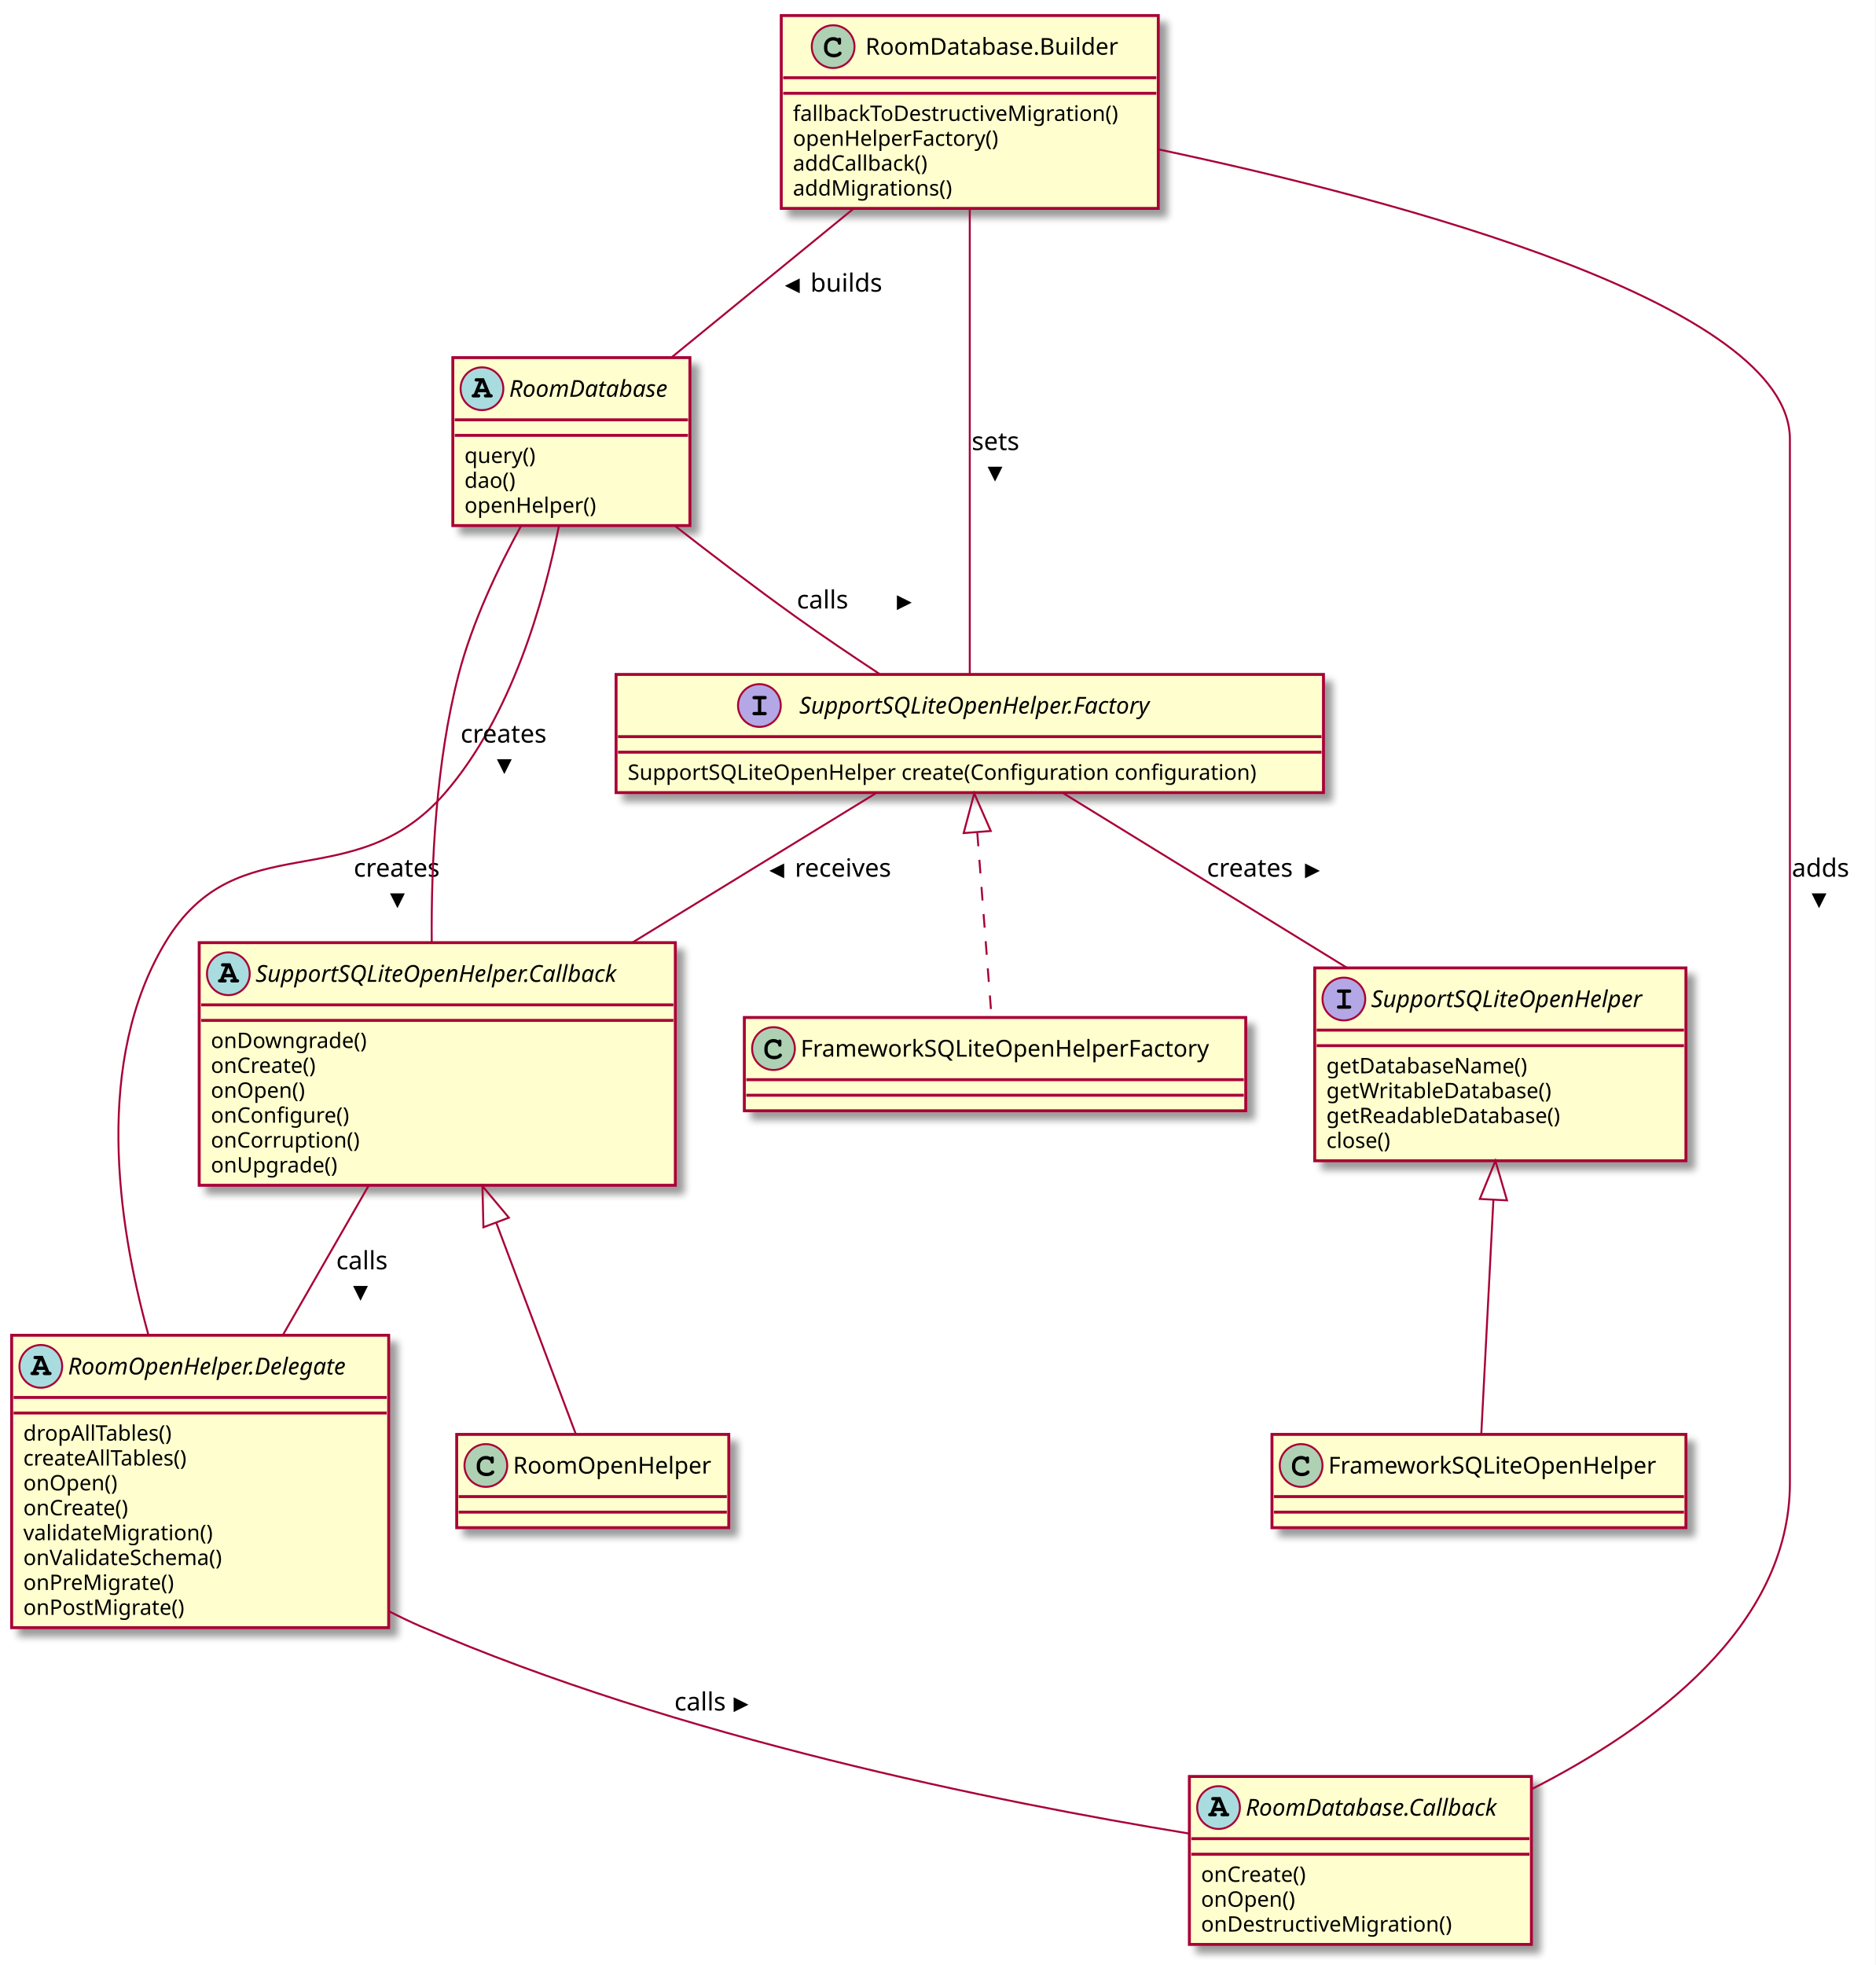
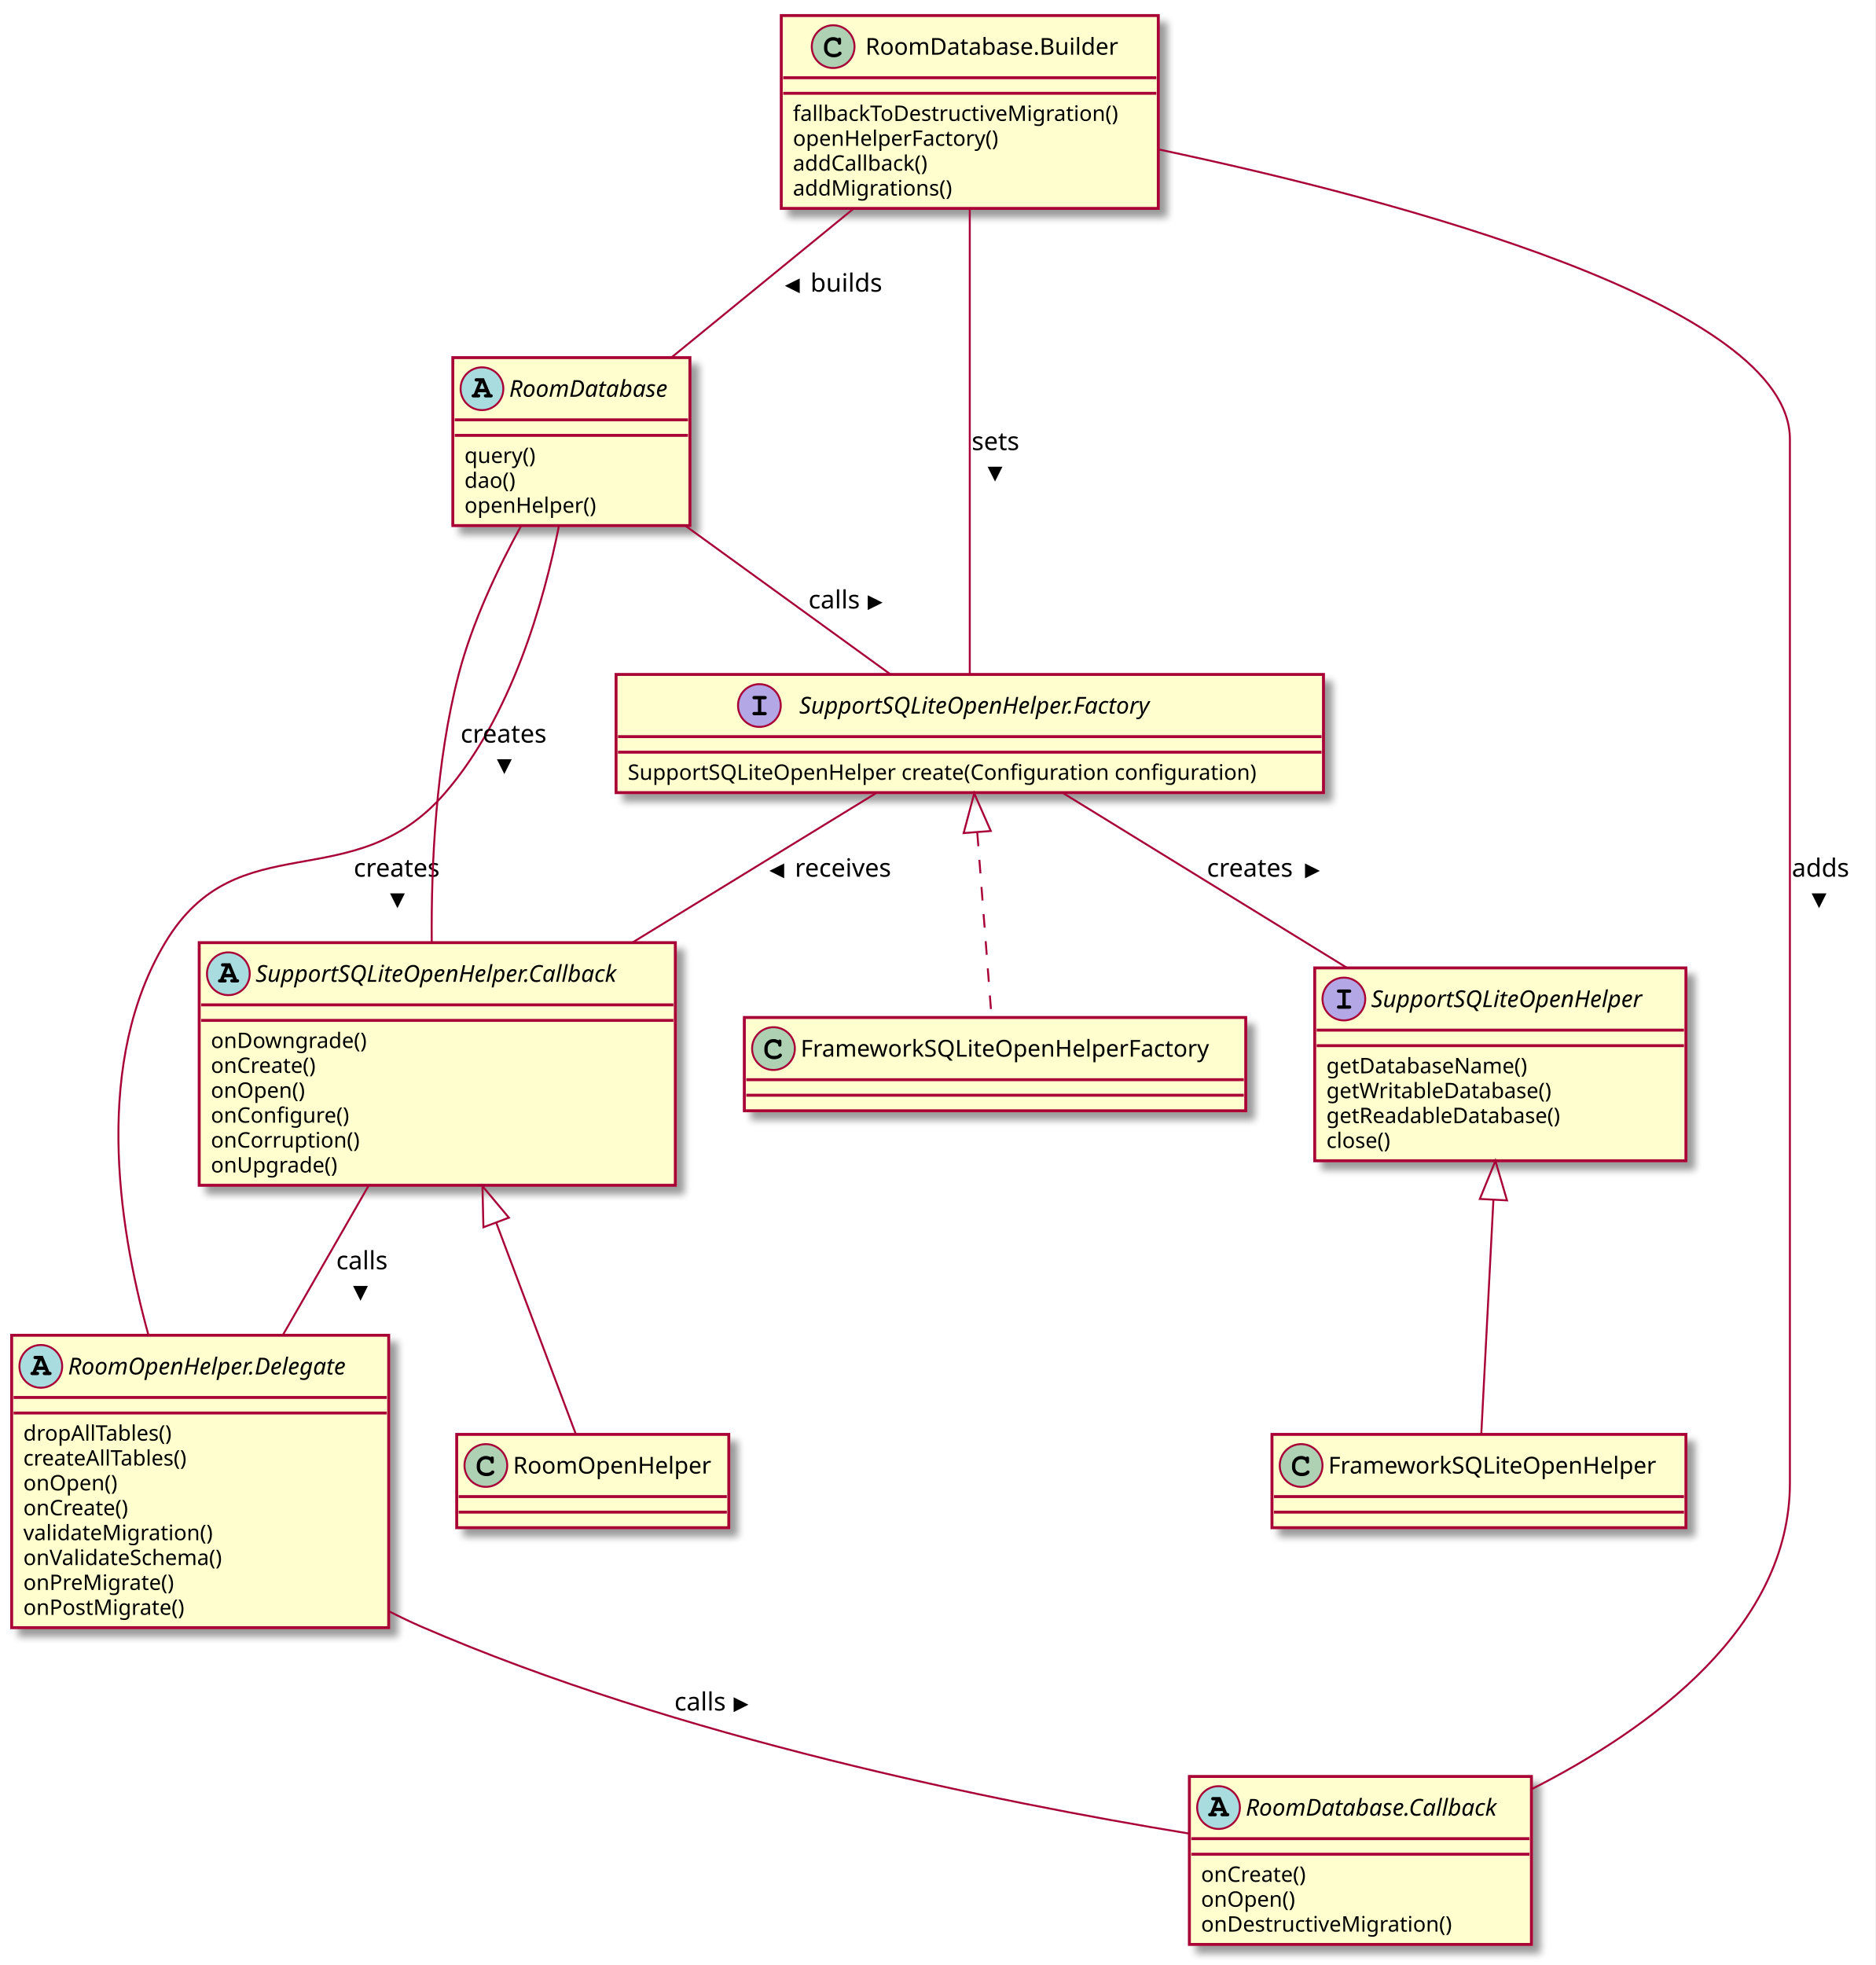
<svg xmlns="http://www.w3.org/2000/svg" contentScriptType="application/ecmascript" contentStyleType="text/css" height="1011px" preserveAspectRatio="none" style="width:965px;height:1011px;" version="1.1" viewBox="0 0 965 1011" width="965px" zoomAndPan="magnify">
  <defs>
-     <filter height="300%" id="fpfawqdpicb02" width="300%" x="-1" y="-1">
+     <filter height="300%" id="f1s4rd9uqwi448" width="300%" x="-1" y="-1">
      <feGaussianBlur result="blurOut" stdDeviation="2.0" />
      <feColorMatrix in="blurOut" result="blurOut2" type="matrix" values="0 0 0 0 0 0 0 0 0 0 0 0 0 0 0 0 0 0 .4 0" />
      <feOffset dx="4.0" dy="4.0" in="blurOut2" result="blurOut3" />
      <feBlend in="SourceGraphic" in2="blurOut3" mode="normal" />
    </filter>
  </defs>
  <g>
    <rect width="100%" height="100%" fill="white" />
-     <rect fill="#FEFECE" filter="url(#fpfawqdpicb02)" height="99.219" id="SupportSQLiteOpenHelper" style="stroke: #A80036; stroke-width: 1.5;" width="191" x="676.5" y="498" />
+     <rect fill="#FEFECE" filter="url(#f1s4rd9uqwi448)" height="99.219" id="SupportSQLiteOpenHelper" style="stroke: #A80036; stroke-width: 1.5;" width="191" x="676.5" y="498" />
    <ellipse cx="691.5" cy="514" fill="#B4A7E5" rx="11" ry="11" style="stroke: #A80036; stroke-width: 1.0;" />
    <path d="M692.453,510.781 L694.172,510.781 C694.562,510.781 694.75,510.75 694.875,510.672 C695.141,510.516 695.281,510.234 695.281,509.938 C695.281,509.672 695.172,509.406 694.938,509.234 C694.766,509.125 694.625,509.094 694.172,509.094 L689.031,509.094 C688.594,509.094 688.469,509.109 688.312,509.203 C688.062,509.359 687.906,509.656 687.906,509.938 C687.906,510.219 688.047,510.469 688.266,510.641 C688.422,510.75 688.609,510.781 689.031,510.781 L690.75,510.781 L690.75,517.297 L689.031,517.297 C688.594,517.297 688.469,517.312 688.312,517.422 C688.062,517.578 687.906,517.859 687.906,518.156 C687.906,518.406 688.047,518.672 688.266,518.828 C688.422,518.953 688.625,519 689.031,519 L694.172,519 C694.922,519 695.281,518.719 695.281,518.156 C695.281,517.875 695.172,517.625 694.938,517.453 C694.766,517.328 694.625,517.297 694.172,517.297 L692.453,517.297 L692.453,510.781 Z " />
    <text fill="#000000" font-family="sans-serif" font-size="12" font-style="italic" lengthAdjust="spacingAndGlyphs" textLength="159" x="705.5" y="518.154">SupportSQLiteOpenHelper</text>
    <line style="stroke: #A80036; stroke-width: 1.5;" x1="677.5" x2="866.5" y1="530" y2="530" />
    <line style="stroke: #A80036; stroke-width: 1.5;" x1="677.5" x2="866.5" y1="538" y2="538" />
    <text fill="#000000" font-family="sans-serif" font-size="11" lengthAdjust="spacingAndGlyphs" textLength="116" x="682.5" y="552.21">getDatabaseName()</text>
    <text fill="#000000" font-family="sans-serif" font-size="11" lengthAdjust="spacingAndGlyphs" textLength="129" x="682.5" y="565.015">getWritableDatabase()</text>
    <text fill="#000000" font-family="sans-serif" font-size="11" lengthAdjust="spacingAndGlyphs" textLength="136" x="682.5" y="577.82">getReadableDatabase()</text>
    <text fill="#000000" font-family="sans-serif" font-size="11" lengthAdjust="spacingAndGlyphs" textLength="38" x="682.5" y="590.625">close()</text>
-     <rect fill="#FEFECE" filter="url(#fpfawqdpicb02)" height="124.828" id="SupportSQLiteOpenHelper.Callback" style="stroke: #A80036; stroke-width: 1.5;" width="245" x="102.5" y="485" />
+     <rect fill="#FEFECE" filter="url(#f1s4rd9uqwi448)" height="124.828" id="SupportSQLiteOpenHelper.Callback" style="stroke: #A80036; stroke-width: 1.5;" width="245" x="102.5" y="485" />
    <ellipse cx="117.5" cy="501" fill="#A9DCDF" rx="11" ry="11" style="stroke: #A80036; stroke-width: 1.0;" />
    <path d="M119.578,502.812 L119.969,503.797 L119.578,503.797 C119.125,503.797 119.016,503.812 118.859,503.922 C118.609,504.078 118.453,504.359 118.453,504.656 C118.453,504.922 118.594,505.172 118.812,505.328 C118.953,505.453 119.156,505.5 119.578,505.5 L121.938,505.5 C122.297,505.5 122.516,505.469 122.656,505.375 C122.906,505.234 123.062,504.938 123.062,504.656 C123.062,504.375 122.922,504.125 122.703,503.969 C122.531,503.828 122.375,503.797 121.906,503.797 L118.516,495.594 L114.844,495.594 C114.391,495.594 114.266,495.609 114.109,495.703 C113.859,495.875 113.703,496.156 113.703,496.438 C113.703,496.719 113.844,496.969 114.062,497.141 C114.234,497.25 114.406,497.281 114.844,497.281 L115.922,497.281 L113.281,503.797 C112.859,503.797 112.703,503.812 112.547,503.922 C112.297,504.078 112.141,504.359 112.141,504.656 C112.141,505.219 112.516,505.5 113.266,505.5 L115.531,505.5 C115.891,505.5 116.109,505.469 116.234,505.375 C116.5,505.234 116.641,504.938 116.641,504.656 C116.641,504.375 116.516,504.125 116.297,503.953 C116.125,503.828 115.984,503.797 115.531,503.797 L115.141,503.797 L115.531,502.812 L119.578,502.812 Z M118.875,501.109 L116.203,501.109 L117.547,497.844 L118.875,501.109 Z " />
    <text fill="#000000" font-family="sans-serif" font-size="12" font-style="italic" lengthAdjust="spacingAndGlyphs" textLength="213" x="131.5" y="505.154">SupportSQLiteOpenHelper.Callback</text>
    <line style="stroke: #A80036; stroke-width: 1.5;" x1="103.5" x2="346.5" y1="517" y2="517" />
    <line style="stroke: #A80036; stroke-width: 1.5;" x1="103.5" x2="346.5" y1="525" y2="525" />
    <text fill="#000000" font-family="sans-serif" font-size="11" lengthAdjust="spacingAndGlyphs" textLength="87" x="108.5" y="539.21">onDowngrade()</text>
    <text fill="#000000" font-family="sans-serif" font-size="11" lengthAdjust="spacingAndGlyphs" textLength="61" x="108.5" y="552.015">onCreate()</text>
    <text fill="#000000" font-family="sans-serif" font-size="11" lengthAdjust="spacingAndGlyphs" textLength="53" x="108.5" y="564.82">onOpen()</text>
    <text fill="#000000" font-family="sans-serif" font-size="11" lengthAdjust="spacingAndGlyphs" textLength="77" x="108.5" y="577.625">onConfigure()</text>
    <text fill="#000000" font-family="sans-serif" font-size="11" lengthAdjust="spacingAndGlyphs" textLength="80" x="108.5" y="590.429">onCorruption()</text>
    <text fill="#000000" font-family="sans-serif" font-size="11" lengthAdjust="spacingAndGlyphs" textLength="70" x="108.5" y="603.234">onUpgrade()</text>
-     <rect fill="#FEFECE" filter="url(#fpfawqdpicb02)" height="48" id="RoomOpenHelper" style="stroke: #A80036; stroke-width: 1.5;" width="140" x="235" y="738" />
+     <rect fill="#FEFECE" filter="url(#f1s4rd9uqwi448)" height="48" id="RoomOpenHelper" style="stroke: #A80036; stroke-width: 1.5;" width="140" x="235" y="738" />
    <ellipse cx="250" cy="754" fill="#ADD1B2" rx="11" ry="11" style="stroke: #A80036; stroke-width: 1.0;" />
    <path d="M252.344,749.672 C251.406,749.234 250.812,749.094 249.938,749.094 C247.312,749.094 245.312,751.172 245.312,753.891 L245.312,755.016 C245.312,757.594 247.422,759.484 250.312,759.484 C251.531,759.484 252.688,759.188 253.438,758.641 C254.016,758.234 254.344,757.781 254.344,757.391 C254.344,756.938 253.953,756.547 253.484,756.547 C253.266,756.547 253.062,756.625 252.875,756.812 C252.422,757.297 252.422,757.297 252.234,757.391 C251.812,757.656 251.125,757.781 250.359,757.781 C248.312,757.781 247.016,756.688 247.016,754.984 L247.016,753.891 C247.016,752.109 248.266,750.797 250,750.797 C250.578,750.797 251.188,750.953 251.656,751.203 C252.141,751.484 252.312,751.703 252.406,752.109 C252.469,752.516 252.5,752.641 252.641,752.766 C252.781,752.906 253.016,753.016 253.234,753.016 C253.5,753.016 253.766,752.875 253.938,752.656 C254.047,752.5 254.078,752.312 254.078,751.891 L254.078,750.469 C254.078,750.031 254.062,749.906 253.969,749.75 C253.812,749.484 253.531,749.344 253.234,749.344 C252.938,749.344 252.734,749.438 252.516,749.75 L252.344,749.672 Z " />
    <text fill="#000000" font-family="sans-serif" font-size="12" lengthAdjust="spacingAndGlyphs" textLength="108" x="264" y="758.154">RoomOpenHelper</text>
    <line style="stroke: #A80036; stroke-width: 1.5;" x1="236" x2="374" y1="770" y2="770" />
    <line style="stroke: #A80036; stroke-width: 1.5;" x1="236" x2="374" y1="778" y2="778" />
-     <rect fill="#FEFECE" filter="url(#fpfawqdpicb02)" height="150.438" id="RoomOpenHelper.Delegate" style="stroke: #A80036; stroke-width: 1.5;" width="194" x="6" y="687" />
+     <rect fill="#FEFECE" filter="url(#f1s4rd9uqwi448)" height="150.438" id="RoomOpenHelper.Delegate" style="stroke: #A80036; stroke-width: 1.5;" width="194" x="6" y="687" />
    <ellipse cx="21" cy="703" fill="#A9DCDF" rx="11" ry="11" style="stroke: #A80036; stroke-width: 1.0;" />
    <path d="M23.078,704.812 L23.469,705.797 L23.078,705.797 C22.625,705.797 22.516,705.812 22.359,705.922 C22.109,706.078 21.953,706.359 21.953,706.656 C21.953,706.922 22.094,707.172 22.312,707.328 C22.453,707.453 22.656,707.5 23.078,707.5 L25.438,707.5 C25.797,707.5 26.016,707.469 26.156,707.375 C26.406,707.234 26.562,706.938 26.562,706.656 C26.562,706.375 26.422,706.125 26.203,705.969 C26.031,705.828 25.875,705.797 25.406,705.797 L22.016,697.594 L18.344,697.594 C17.891,697.594 17.766,697.609 17.609,697.703 C17.359,697.875 17.203,698.156 17.203,698.438 C17.203,698.719 17.344,698.969 17.562,699.141 C17.734,699.25 17.906,699.281 18.344,699.281 L19.422,699.281 L16.781,705.797 C16.359,705.797 16.203,705.812 16.047,705.922 C15.797,706.078 15.641,706.359 15.641,706.656 C15.641,707.219 16.016,707.5 16.766,707.5 L19.031,707.5 C19.391,707.5 19.609,707.469 19.734,707.375 C20,707.234 20.141,706.938 20.141,706.656 C20.141,706.375 20.016,706.125 19.797,705.953 C19.625,705.828 19.484,705.797 19.031,705.797 L18.641,705.797 L19.031,704.812 L23.078,704.812 Z M22.375,703.109 L19.703,703.109 L21.047,699.844 L22.375,703.109 Z " />
    <text fill="#000000" font-family="sans-serif" font-size="12" font-style="italic" lengthAdjust="spacingAndGlyphs" textLength="162" x="35" y="707.154">RoomOpenHelper.Delegate</text>
    <line style="stroke: #A80036; stroke-width: 1.5;" x1="7" x2="199" y1="719" y2="719" />
    <line style="stroke: #A80036; stroke-width: 1.5;" x1="7" x2="199" y1="727" y2="727" />
    <text fill="#000000" font-family="sans-serif" font-size="11" lengthAdjust="spacingAndGlyphs" textLength="85" x="12" y="741.21">dropAllTables()</text>
    <text fill="#000000" font-family="sans-serif" font-size="11" lengthAdjust="spacingAndGlyphs" textLength="97" x="12" y="754.015">createAllTables()</text>
    <text fill="#000000" font-family="sans-serif" font-size="11" lengthAdjust="spacingAndGlyphs" textLength="53" x="12" y="766.82">onOpen()</text>
    <text fill="#000000" font-family="sans-serif" font-size="11" lengthAdjust="spacingAndGlyphs" textLength="61" x="12" y="779.625">onCreate()</text>
    <text fill="#000000" font-family="sans-serif" font-size="11" lengthAdjust="spacingAndGlyphs" textLength="105" x="12" y="792.429">validateMigration()</text>
    <text fill="#000000" font-family="sans-serif" font-size="11" lengthAdjust="spacingAndGlyphs" textLength="116" x="12" y="805.234">onValidateSchema()</text>
    <text fill="#000000" font-family="sans-serif" font-size="11" lengthAdjust="spacingAndGlyphs" textLength="82" x="12" y="818.039">onPreMigrate()</text>
    <text fill="#000000" font-family="sans-serif" font-size="11" lengthAdjust="spacingAndGlyphs" textLength="87" x="12" y="830.843">onPostMigrate()</text>
-     <rect fill="#FEFECE" filter="url(#fpfawqdpicb02)" height="86.414" id="RoomDatabase" style="stroke: #A80036; stroke-width: 1.5;" width="122" x="233" y="184" />
+     <rect fill="#FEFECE" filter="url(#f1s4rd9uqwi448)" height="86.414" id="RoomDatabase" style="stroke: #A80036; stroke-width: 1.5;" width="122" x="233" y="184" />
    <ellipse cx="248" cy="200" fill="#A9DCDF" rx="11" ry="11" style="stroke: #A80036; stroke-width: 1.0;" />
    <path d="M250.078,201.812 L250.469,202.797 L250.078,202.797 C249.625,202.797 249.516,202.812 249.359,202.922 C249.109,203.078 248.953,203.359 248.953,203.656 C248.953,203.922 249.094,204.172 249.312,204.328 C249.453,204.453 249.656,204.5 250.078,204.5 L252.438,204.5 C252.797,204.5 253.016,204.469 253.156,204.375 C253.406,204.234 253.562,203.938 253.562,203.656 C253.562,203.375 253.422,203.125 253.203,202.969 C253.031,202.828 252.875,202.797 252.406,202.797 L249.016,194.594 L245.344,194.594 C244.891,194.594 244.766,194.609 244.609,194.703 C244.359,194.875 244.203,195.156 244.203,195.438 C244.203,195.719 244.344,195.969 244.562,196.141 C244.734,196.25 244.906,196.281 245.344,196.281 L246.422,196.281 L243.781,202.797 C243.359,202.797 243.203,202.812 243.047,202.922 C242.797,203.078 242.641,203.359 242.641,203.656 C242.641,204.219 243.016,204.5 243.766,204.5 L246.031,204.5 C246.391,204.5 246.609,204.469 246.734,204.375 C247,204.234 247.141,203.938 247.141,203.656 C247.141,203.375 247.016,203.125 246.797,202.953 C246.625,202.828 246.484,202.797 246.031,202.797 L245.641,202.797 L246.031,201.812 L250.078,201.812 Z M249.375,200.109 L246.703,200.109 L248.047,196.844 L249.375,200.109 Z " />
    <text fill="#000000" font-family="sans-serif" font-size="12" font-style="italic" lengthAdjust="spacingAndGlyphs" textLength="90" x="262" y="204.154">RoomDatabase</text>
    <line style="stroke: #A80036; stroke-width: 1.5;" x1="234" x2="354" y1="216" y2="216" />
    <line style="stroke: #A80036; stroke-width: 1.5;" x1="234" x2="354" y1="224" y2="224" />
    <text fill="#000000" font-family="sans-serif" font-size="11" lengthAdjust="spacingAndGlyphs" textLength="41" x="239" y="238.21">query()</text>
    <text fill="#000000" font-family="sans-serif" font-size="11" lengthAdjust="spacingAndGlyphs" textLength="29" x="239" y="251.015">dao()</text>
    <text fill="#000000" font-family="sans-serif" font-size="11" lengthAdjust="spacingAndGlyphs" textLength="75" x="239" y="263.82">openHelper()</text>
-     <rect fill="#FEFECE" filter="url(#fpfawqdpicb02)" height="86.414" id="RoomDatabase.Callback" style="stroke: #A80036; stroke-width: 1.5;" width="176" x="612" y="914" />
+     <rect fill="#FEFECE" filter="url(#f1s4rd9uqwi448)" height="86.414" id="RoomDatabase.Callback" style="stroke: #A80036; stroke-width: 1.5;" width="176" x="612" y="914" />
    <ellipse cx="627" cy="930" fill="#A9DCDF" rx="11" ry="11" style="stroke: #A80036; stroke-width: 1.0;" />
    <path d="M629.078,931.812 L629.469,932.797 L629.078,932.797 C628.625,932.797 628.516,932.812 628.359,932.922 C628.109,933.078 627.953,933.359 627.953,933.656 C627.953,933.922 628.094,934.172 628.312,934.328 C628.453,934.453 628.656,934.5 629.078,934.5 L631.438,934.5 C631.797,934.5 632.016,934.469 632.156,934.375 C632.406,934.234 632.562,933.938 632.562,933.656 C632.562,933.375 632.422,933.125 632.203,932.969 C632.031,932.828 631.875,932.797 631.406,932.797 L628.016,924.594 L624.344,924.594 C623.891,924.594 623.766,924.609 623.609,924.703 C623.359,924.875 623.203,925.156 623.203,925.438 C623.203,925.719 623.344,925.969 623.562,926.141 C623.734,926.25 623.906,926.281 624.344,926.281 L625.422,926.281 L622.781,932.797 C622.359,932.797 622.203,932.812 622.047,932.922 C621.797,933.078 621.641,933.359 621.641,933.656 C621.641,934.219 622.016,934.5 622.766,934.5 L625.031,934.5 C625.391,934.5 625.609,934.469 625.734,934.375 C626,934.234 626.141,933.938 626.141,933.656 C626.141,933.375 626.016,933.125 625.797,932.953 C625.625,932.828 625.484,932.797 625.031,932.797 L624.641,932.797 L625.031,931.812 L629.078,931.812 Z M628.375,930.109 L625.703,930.109 L627.047,926.844 L628.375,930.109 Z " />
    <text fill="#000000" font-family="sans-serif" font-size="12" font-style="italic" lengthAdjust="spacingAndGlyphs" textLength="144" x="641" y="934.154">RoomDatabase.Callback</text>
    <line style="stroke: #A80036; stroke-width: 1.5;" x1="613" x2="787" y1="946" y2="946" />
    <line style="stroke: #A80036; stroke-width: 1.5;" x1="613" x2="787" y1="954" y2="954" />
    <text fill="#000000" font-family="sans-serif" font-size="11" lengthAdjust="spacingAndGlyphs" textLength="61" x="618" y="968.21">onCreate()</text>
    <text fill="#000000" font-family="sans-serif" font-size="11" lengthAdjust="spacingAndGlyphs" textLength="53" x="618" y="981.015">onOpen()</text>
    <text fill="#000000" font-family="sans-serif" font-size="11" lengthAdjust="spacingAndGlyphs" textLength="139" x="618" y="993.82">onDestructiveMigration()</text>
-     <rect fill="#FEFECE" filter="url(#fpfawqdpicb02)" height="60.805" id="SupportSQLiteOpenHelper.Factory" style="stroke: #A80036; stroke-width: 1.5;" width="364" x="317" y="347" />
+     <rect fill="#FEFECE" filter="url(#f1s4rd9uqwi448)" height="60.805" id="SupportSQLiteOpenHelper.Factory" style="stroke: #A80036; stroke-width: 1.5;" width="364" x="317" y="347" />
    <ellipse cx="390.75" cy="363" fill="#B4A7E5" rx="11" ry="11" style="stroke: #A80036; stroke-width: 1.0;" />
    <path d="M391.703,359.781 L393.422,359.781 C393.812,359.781 394,359.75 394.125,359.672 C394.391,359.516 394.531,359.234 394.531,358.938 C394.531,358.672 394.422,358.406 394.188,358.234 C394.016,358.125 393.875,358.094 393.422,358.094 L388.281,358.094 C387.844,358.094 387.719,358.109 387.562,358.203 C387.312,358.359 387.156,358.656 387.156,358.938 C387.156,359.219 387.297,359.469 387.516,359.641 C387.672,359.75 387.859,359.781 388.281,359.781 L390,359.781 L390,366.297 L388.281,366.297 C387.844,366.297 387.719,366.312 387.562,366.422 C387.312,366.578 387.156,366.859 387.156,367.156 C387.156,367.406 387.297,367.672 387.516,367.828 C387.672,367.953 387.875,368 388.281,368 L393.422,368 C394.172,368 394.531,367.719 394.531,367.156 C394.531,366.875 394.422,366.625 394.188,366.453 C394.016,366.328 393.875,366.297 393.422,366.297 L391.703,366.297 L391.703,359.781 Z " />
    <text fill="#000000" font-family="sans-serif" font-size="12" font-style="italic" lengthAdjust="spacingAndGlyphs" textLength="208" x="411.25" y="367.154">SupportSQLiteOpenHelper.Factory</text>
    <line style="stroke: #A80036; stroke-width: 1.5;" x1="318" x2="680" y1="379" y2="379" />
    <line style="stroke: #A80036; stroke-width: 1.5;" x1="318" x2="680" y1="387" y2="387" />
    <text fill="#000000" font-family="sans-serif" font-size="11" lengthAdjust="spacingAndGlyphs" textLength="352" x="323" y="401.21">SupportSQLiteOpenHelper create(Configuration configuration)</text>
-     <rect fill="#FEFECE" filter="url(#fpfawqdpicb02)" height="99.219" id="RoomDatabase.Builder" style="stroke: #A80036; stroke-width: 1.5;" width="194" x="402" y="8" />
+     <rect fill="#FEFECE" filter="url(#f1s4rd9uqwi448)" height="99.219" id="RoomDatabase.Builder" style="stroke: #A80036; stroke-width: 1.5;" width="194" x="402" y="8" />
    <ellipse cx="428.7" cy="24" fill="#ADD1B2" rx="11" ry="11" style="stroke: #A80036; stroke-width: 1.0;" />
    <path d="M431.044,19.672 C430.106,19.234 429.512,19.094 428.637,19.094 C426.012,19.094 424.012,21.172 424.012,23.891 L424.012,25.016 C424.012,27.594 426.122,29.484 429.012,29.484 C430.231,29.484 431.387,29.188 432.137,28.641 C432.716,28.234 433.044,27.781 433.044,27.391 C433.044,26.938 432.653,26.547 432.184,26.547 C431.966,26.547 431.762,26.625 431.575,26.812 C431.122,27.297 431.122,27.297 430.934,27.391 C430.512,27.656 429.825,27.781 429.059,27.781 C427.012,27.781 425.716,26.688 425.716,24.984 L425.716,23.891 C425.716,22.109 426.966,20.797 428.7,20.797 C429.278,20.797 429.887,20.953 430.356,21.203 C430.841,21.484 431.012,21.703 431.106,22.109 C431.169,22.516 431.2,22.641 431.341,22.766 C431.481,22.906 431.716,23.016 431.934,23.016 C432.2,23.016 432.466,22.875 432.637,22.656 C432.747,22.5 432.778,22.312 432.778,21.891 L432.778,20.469 C432.778,20.031 432.762,19.906 432.669,19.75 C432.512,19.484 432.231,19.344 431.934,19.344 C431.637,19.344 431.434,19.438 431.216,19.75 L431.044,19.672 Z " />
    <text fill="#000000" font-family="sans-serif" font-size="12" lengthAdjust="spacingAndGlyphs" textLength="136" x="445.3" y="28.154">RoomDatabase.Builder</text>
    <line style="stroke: #A80036; stroke-width: 1.5;" x1="403" x2="595" y1="40" y2="40" />
    <line style="stroke: #A80036; stroke-width: 1.5;" x1="403" x2="595" y1="48" y2="48" />
    <text fill="#000000" font-family="sans-serif" font-size="11" lengthAdjust="spacingAndGlyphs" textLength="182" x="408" y="62.21">fallbackToDestructiveMigration()</text>
    <text fill="#000000" font-family="sans-serif" font-size="11" lengthAdjust="spacingAndGlyphs" textLength="116" x="408" y="75.015">openHelperFactory()</text>
    <text fill="#000000" font-family="sans-serif" font-size="11" lengthAdjust="spacingAndGlyphs" textLength="76" x="408" y="87.82">addCallback()</text>
    <text fill="#000000" font-family="sans-serif" font-size="11" lengthAdjust="spacingAndGlyphs" textLength="86" x="408" y="100.624">addMigrations()</text>
-     <rect fill="#FEFECE" filter="url(#fpfawqdpicb02)" height="48" id="FrameworkSQLiteOpenHelper" style="stroke: #A80036; stroke-width: 1.5;" width="213" x="654.5" y="738" />
+     <rect fill="#FEFECE" filter="url(#f1s4rd9uqwi448)" height="48" id="FrameworkSQLiteOpenHelper" style="stroke: #A80036; stroke-width: 1.5;" width="213" x="654.5" y="738" />
    <ellipse cx="669.5" cy="754" fill="#ADD1B2" rx="11" ry="11" style="stroke: #A80036; stroke-width: 1.0;" />
    <path d="M671.844,749.672 C670.906,749.234 670.312,749.094 669.438,749.094 C666.812,749.094 664.812,751.172 664.812,753.891 L664.812,755.016 C664.812,757.594 666.922,759.484 669.812,759.484 C671.031,759.484 672.188,759.188 672.938,758.641 C673.516,758.234 673.844,757.781 673.844,757.391 C673.844,756.938 673.453,756.547 672.984,756.547 C672.766,756.547 672.562,756.625 672.375,756.812 C671.922,757.297 671.922,757.297 671.734,757.391 C671.312,757.656 670.625,757.781 669.859,757.781 C667.812,757.781 666.516,756.688 666.516,754.984 L666.516,753.891 C666.516,752.109 667.766,750.797 669.5,750.797 C670.078,750.797 670.688,750.953 671.156,751.203 C671.641,751.484 671.812,751.703 671.906,752.109 C671.969,752.516 672,752.641 672.141,752.766 C672.281,752.906 672.516,753.016 672.734,753.016 C673,753.016 673.266,752.875 673.438,752.656 C673.547,752.5 673.578,752.312 673.578,751.891 L673.578,750.469 C673.578,750.031 673.562,749.906 673.469,749.75 C673.312,749.484 673.031,749.344 672.734,749.344 C672.438,749.344 672.234,749.438 672.016,749.75 L671.844,749.672 Z " />
    <text fill="#000000" font-family="sans-serif" font-size="12" lengthAdjust="spacingAndGlyphs" textLength="181" x="683.5" y="758.154">FrameworkSQLiteOpenHelper</text>
    <line style="stroke: #A80036; stroke-width: 1.5;" x1="655.5" x2="866.5" y1="770" y2="770" />
    <line style="stroke: #A80036; stroke-width: 1.5;" x1="655.5" x2="866.5" y1="778" y2="778" />
-     <rect fill="#FEFECE" filter="url(#fpfawqdpicb02)" height="48" id="FrameworkSQLiteOpenHelperFactory" style="stroke: #A80036; stroke-width: 1.5;" width="258" x="383" y="523.5" />
+     <rect fill="#FEFECE" filter="url(#f1s4rd9uqwi448)" height="48" id="FrameworkSQLiteOpenHelperFactory" style="stroke: #A80036; stroke-width: 1.5;" width="258" x="383" y="523.5" />
    <ellipse cx="398" cy="539.5" fill="#ADD1B2" rx="11" ry="11" style="stroke: #A80036; stroke-width: 1.0;" />
    <path d="M400.344,535.172 C399.406,534.734 398.812,534.594 397.938,534.594 C395.312,534.594 393.312,536.672 393.312,539.391 L393.312,540.516 C393.312,543.094 395.422,544.984 398.312,544.984 C399.531,544.984 400.688,544.688 401.438,544.141 C402.016,543.734 402.344,543.281 402.344,542.891 C402.344,542.438 401.953,542.047 401.484,542.047 C401.266,542.047 401.062,542.125 400.875,542.312 C400.422,542.797 400.422,542.797 400.234,542.891 C399.812,543.156 399.125,543.281 398.359,543.281 C396.312,543.281 395.016,542.188 395.016,540.484 L395.016,539.391 C395.016,537.609 396.266,536.297 398,536.297 C398.578,536.297 399.188,536.453 399.656,536.703 C400.141,536.984 400.312,537.203 400.406,537.609 C400.469,538.016 400.5,538.141 400.641,538.266 C400.781,538.406 401.016,538.516 401.234,538.516 C401.5,538.516 401.766,538.375 401.938,538.156 C402.047,538 402.078,537.812 402.078,537.391 L402.078,535.969 C402.078,535.531 402.062,535.406 401.969,535.25 C401.812,534.984 401.531,534.844 401.234,534.844 C400.938,534.844 400.734,534.938 400.516,535.25 L400.344,535.172 Z " />
    <text fill="#000000" font-family="sans-serif" font-size="12" lengthAdjust="spacingAndGlyphs" textLength="226" x="412" y="543.654">FrameworkSQLiteOpenHelperFactory</text>
    <line style="stroke: #A80036; stroke-width: 1.5;" x1="384" x2="640" y1="555.5" y2="555.5" />
    <line style="stroke: #A80036; stroke-width: 1.5;" x1="384" x2="640" y1="563.5" y2="563.5" />
    <path d="M255.364,629.154 C270.014,668.069 286.498,711.854 296.302,737.895 " fill="none" id="SupportSQLiteOpenHelper.Callback&lt;-RoomOpenHelper" style="stroke: #A80036; stroke-width: 1.0;" />
    <polygon fill="none" points="248.742,631.433,248.247,610.249,261.845,626.5,248.742,631.433" style="stroke: #A80036; stroke-width: 1.0;" />
    <path d="M768.432,617.418 C766.282,658.969 763.679,709.245 762.194,737.937 " fill="none" id="SupportSQLiteOpenHelper&lt;-FrameworkSQLiteOpenHelper" style="stroke: #A80036; stroke-width: 1.0;" />
    <polygon fill="none" points="761.452,616.863,769.476,597.252,775.433,617.587,761.452,616.863" style="stroke: #A80036; stroke-width: 1.0;" />
    <path d="M502.863,428.418 C505.296,459.865 508.323,498.987 510.209,523.357 " fill="none" id="SupportSQLiteOpenHelper.Factory&lt;-FrameworkSQLiteOpenHelperFactory" style="stroke: #A80036; stroke-width: 1.0; stroke-dasharray: 7.0,7.0;" />
    <polygon fill="none" points="495.858,428.629,501.294,408.148,509.816,427.549,495.858,428.629" style="stroke: #A80036; stroke-width: 1.0;" />
    <path d="M189.549,610.249 C175.83,634.145 160.007,661.706 145.672,686.674 " fill="none" id="SupportSQLiteOpenHelper.Callback-RoomOpenHelper.Delegate" style="stroke: #A80036; stroke-width: 1.0;" />
    <text fill="#000000" font-family="sans-serif" font-size="13" lengthAdjust="spacingAndGlyphs" textLength="28" x="173" y="653.067">calls</text>
    <polygon fill="#000000" points="182.5,662.133,185.5,668.133,188.5,662.133,182.5,662.133" style="stroke: #000000; stroke-width: 1.0;" />
    <path d="M200.078,828.962 C205.708,831.856 211.37,834.562 217,837 C348.555,893.969 512.587,927.092 611.663,943.341 " fill="none" id="RoomOpenHelper.Delegate-RoomDatabase.Callback" style="stroke: #A80036; stroke-width: 1.0;" />
    <text fill="#000000" font-family="sans-serif" font-size="13" lengthAdjust="spacingAndGlyphs" textLength="28" x="347" y="880.067">calls</text>
    <polygon fill="#000000" points="378,874.066,384,877.066,378,880.066,378,874.066" style="stroke: #000000; stroke-width: 1.0;" />
    <path d="M287.667,270.237 C279.842,309.786 263.126,368.549 229,408 C181.52,462.889 122.306,422.747 85,485 C48.654,545.651 60.076,627.844 76.338,686.731 " fill="none" id="RoomDatabase-RoomOpenHelper.Delegate" style="stroke: #A80036; stroke-width: 1.0;" />
    <text fill="#000000" font-family="sans-serif" font-size="13" lengthAdjust="spacingAndGlyphs" textLength="48" x="182" y="451.067">creates</text>
    <polygon fill="#000000" points="201.5,460.133,204.5,466.133,207.5,460.133,201.5,460.133" style="stroke: #000000; stroke-width: 1.0;" />
    <path d="M547.178,408.148 C587.513,432.97 645.878,468.887 693.032,497.904 " fill="none" id="SupportSQLiteOpenHelper.Factory-SupportSQLiteOpenHelper" style="stroke: #A80036; stroke-width: 1.0;" />
    <text fill="#000000" font-family="sans-serif" font-size="13" lengthAdjust="spacingAndGlyphs" textLength="48" x="621" y="451.067">creates</text>
    <polygon fill="#000000" points="672,445.066,678,448.066,672,451.066,672,445.066" style="stroke: #000000; stroke-width: 1.0;" />
-     <path d="M346.623,270.046 C365.995,285.171 388.268,302.156 409,317 C423.011,327.032 438.575,337.538 452.767,346.882 " fill="none" id="RoomDatabase-SupportSQLiteOpenHelper.Factory" style="stroke: #A80036; stroke-width: 1.0;" />
-     <text fill="#000000" font-family="sans-serif" font-size="13" lengthAdjust="spacingAndGlyphs" textLength="49" x="410" y="313.067">calls</text>
-     <polygon fill="#000000" points="462,307.066,468,310.066,462,313.066,462,307.066" style="stroke: #000000; stroke-width: 1.0;" />
+     <path d="M352.196,270.157 C386.051,294.681 427.89,324.989 458.23,346.967 " fill="none" id="RoomDatabase-SupportSQLiteOpenHelper.Factory" style="stroke: #A80036; stroke-width: 1.0;" />
+     <text fill="#000000" font-family="sans-serif" font-size="13" lengthAdjust="spacingAndGlyphs" textLength="28" x="416" y="313.067">calls</text>
+     <polygon fill="#000000" points="447,307.066,453,310.066,447,313.066,447,307.066" style="stroke: #000000; stroke-width: 1.0;" />
    <path d="M450.645,408.148 C416.001,429.39 368.103,458.758 325.346,484.974 " fill="none" id="SupportSQLiteOpenHelper.Factory-SupportSQLiteOpenHelper.Callback" style="stroke: #A80036; stroke-width: 1.0;" />
    <polygon fill="#000000" points="403,445.066,397,448.066,403,451.066,403,445.066" style="stroke: #000000; stroke-width: 1.0;" />
    <text fill="#000000" font-family="sans-serif" font-size="13" lengthAdjust="spacingAndGlyphs" textLength="54" x="409" y="451.067">receives</text>
    <path d="M439.43,107.173 C409.758,131.417 374.227,160.449 345.713,183.747 " fill="none" id="RoomDatabase.Builder-RoomDatabase" style="stroke: #A80036; stroke-width: 1.0;" />
    <polygon fill="#000000" points="411,144.066,405,147.066,411,150.066,411,144.066" style="stroke: #000000; stroke-width: 1.0;" />
    <text fill="#000000" font-family="sans-serif" font-size="13" lengthAdjust="spacingAndGlyphs" textLength="37" x="417" y="150.067">builds</text>
    <path d="M499,107.144 C499,173.954 499,292.062 499,346.94 " fill="none" id="RoomDatabase.Builder-SupportSQLiteOpenHelper.Factory" style="stroke: #A80036; stroke-width: 1.0;" />
    <text fill="#000000" font-family="sans-serif" font-size="13" lengthAdjust="spacingAndGlyphs" textLength="27" x="500" y="231.567">sets</text>
    <polygon fill="#000000" points="509,240.633,512,246.633,515,240.633,509,240.633" style="stroke: #000000; stroke-width: 1.0;" />
    <path d="M596.08,76.858 C720.688,103.25 921,156.487 921,226 C921,226 921,226 921,763 C921,836.989 849.855,889.149 788.298,920.432 " fill="none" id="RoomDatabase.Builder-RoomDatabase.Callback" style="stroke: #A80036; stroke-width: 1.0;" />
    <text fill="#000000" font-family="sans-serif" font-size="13" lengthAdjust="spacingAndGlyphs" textLength="31" x="922" y="451.067">adds</text>
    <polygon fill="#000000" points="933,460.133,936,466.133,939,460.133,933,460.133" style="stroke: #000000; stroke-width: 1.0;" />
    <path d="M268.31,270.196 C256.226,292.26 242.967,320.196 236,347 C224.263,392.155 221.823,444.931 222.15,484.856 " fill="none" id="RoomDatabase-SupportSQLiteOpenHelper.Callback" style="stroke: #A80036; stroke-width: 1.0;" />
    <text fill="#000000" font-family="sans-serif" font-size="13" lengthAdjust="spacingAndGlyphs" textLength="48" x="237" y="382.067">creates</text>
    <polygon fill="#000000" points="256.5,391.133,259.5,397.133,262.5,391.133,256.5,391.133" style="stroke: #000000; stroke-width: 1.0;" />
  </g>
</svg>
